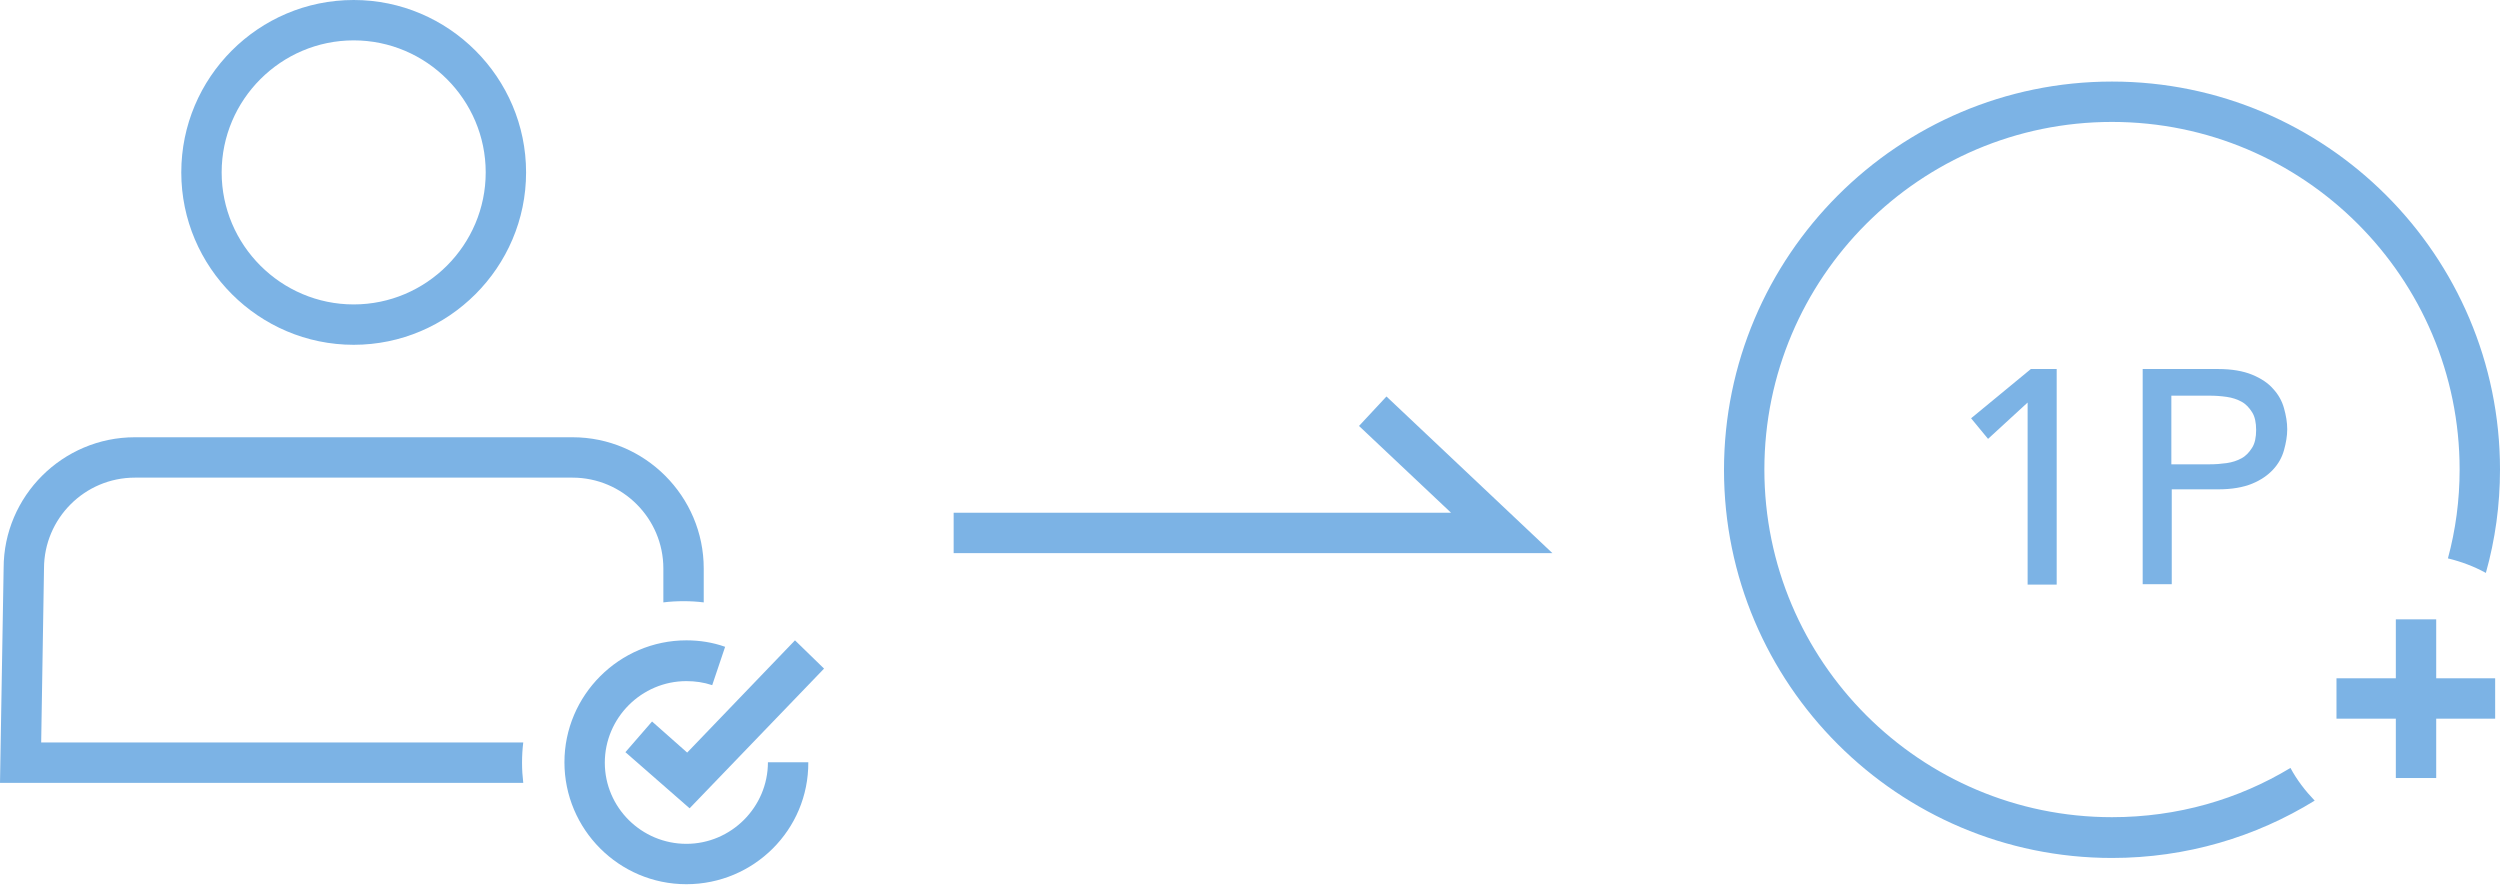
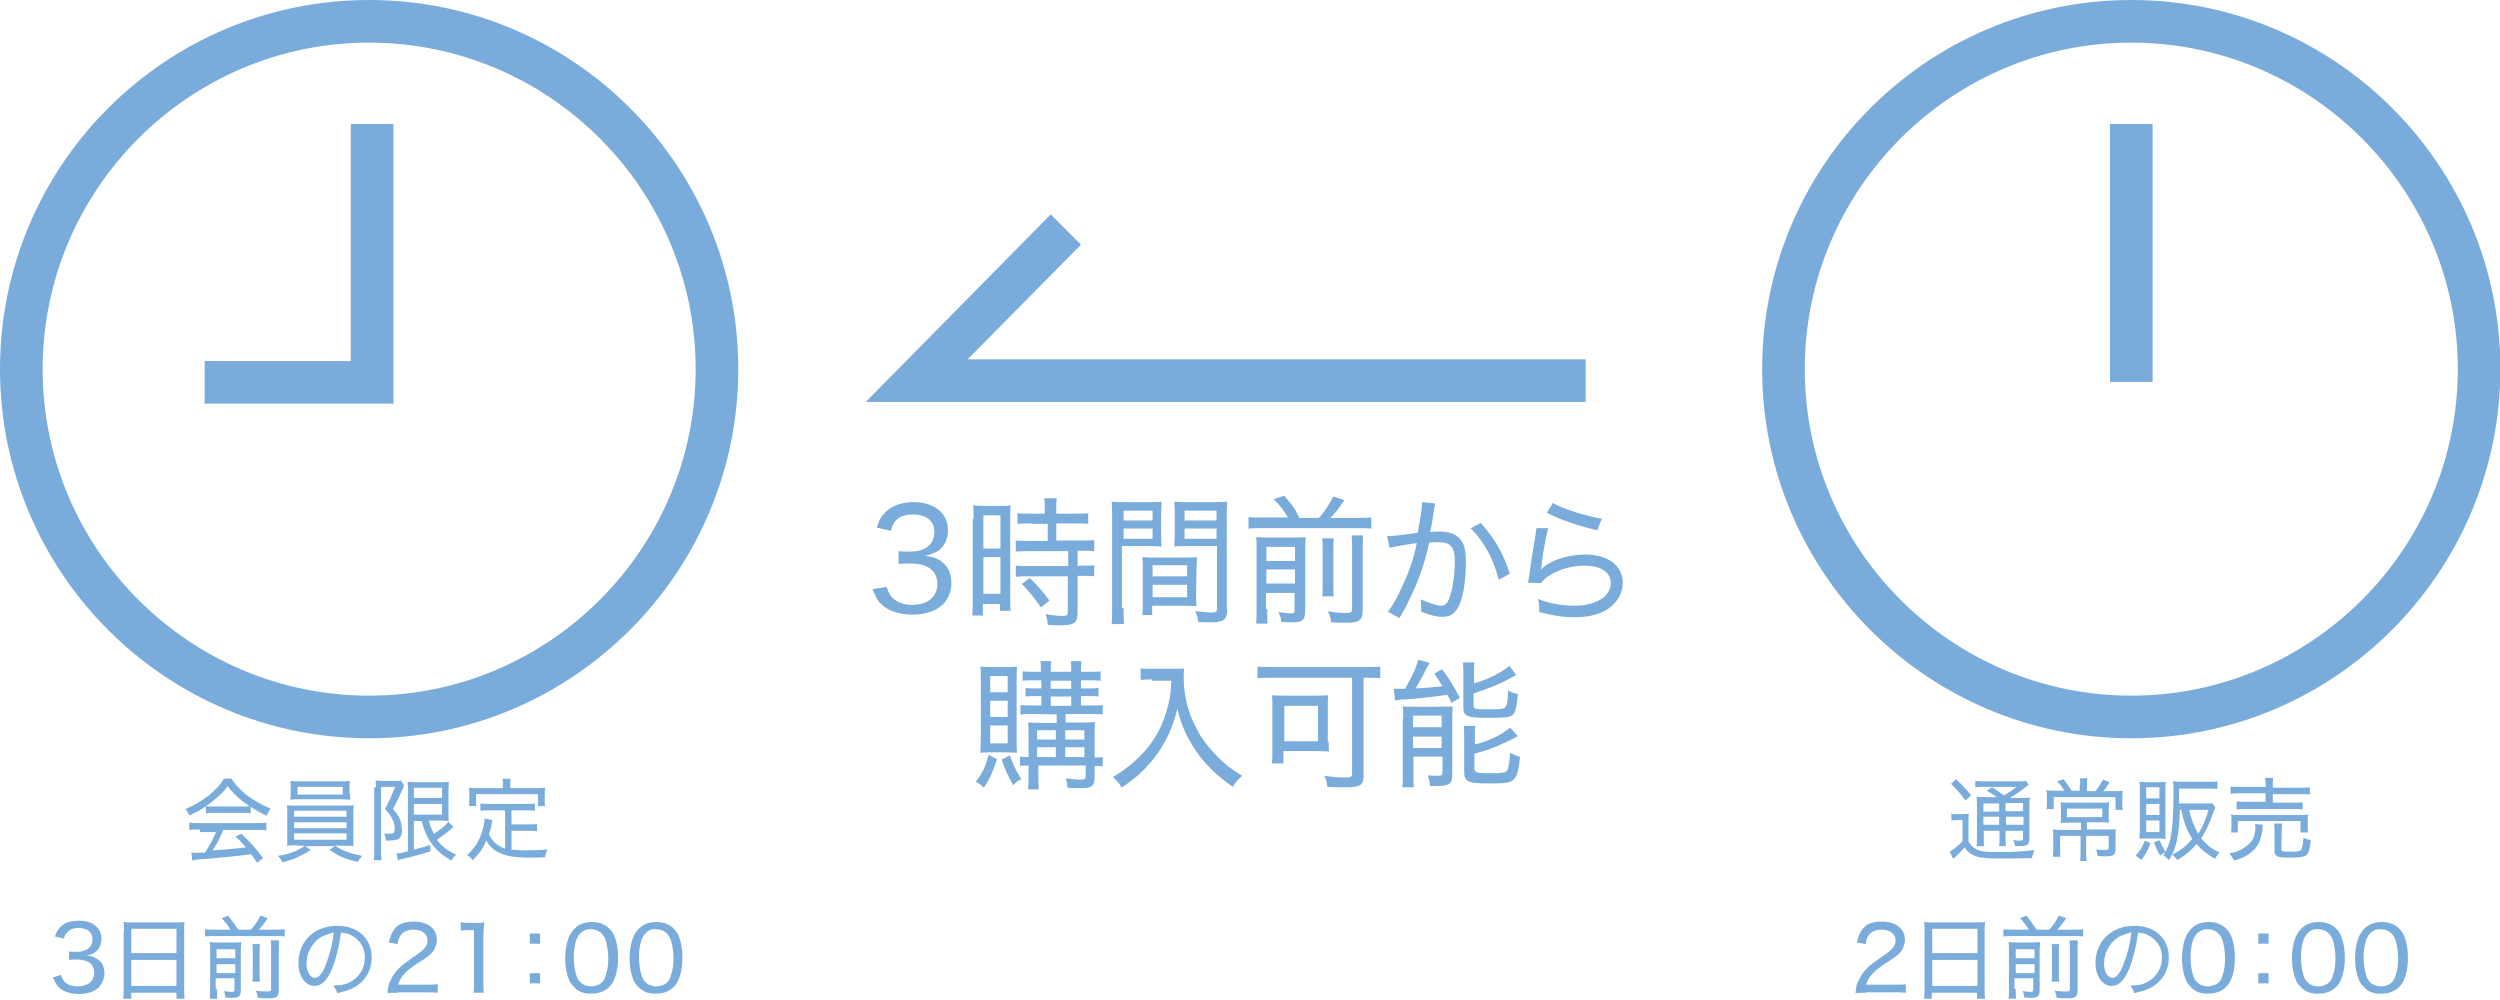
- <svg xmlns="http://www.w3.org/2000/svg" version="1.1" id="レイヤー_1" x="0px" y="0px" width="619.2px" height="219px" viewBox="0 0 619.2 219" style="enable-background:new 0 0 619.2 219;" xml:space="preserve">
+ <svg xmlns="http://www.w3.org/2000/svg" version="1.1" id="レイヤー_1" x="0px" y="0px" width="586.5px" height="234.4px" viewBox="0 0 586.5 234.4" style="enable-background:new 0 0 586.5 234.4;" xml:space="preserve">
  <style type="text/css">
- 	.st0{fill:#7CB3E5;}
+ 	.st0{fill:#7AACDB;}
</style>
-   <g id="app_x5F_tutorial">
- </g>
  <g>
+     <path class="st0" d="M500,173.2c-47.7,0-86.6-38.8-86.6-86.6C413.4,38.8,452.2,0,500,0s86.6,38.8,86.6,86.6   C586.5,134.3,547.7,173.2,500,173.2z M500,10c-42.2,0-76.6,34.4-76.6,76.6s34.4,76.6,76.6,76.6s76.6-34.4,76.6-76.6   S542.2,10,500,10z" />
+     <g>
+       <path class="st0" d="M86.6,173.2C38.8,173.2,0,134.3,0,86.6C0,38.8,38.8,0,86.6,0s86.6,38.8,86.6,86.6    C173.2,134.3,134.3,173.2,86.6,173.2z M86.6,10C44.4,10,10,44.4,10,86.6s34.4,76.6,76.6,76.6s76.6-34.4,76.6-76.6    S128.8,10,86.6,10z" />
+       <polygon class="st0" points="92.3,94.7 48,94.7 48,84.7 82.3,84.7 82.3,29.1 92.3,29.1   " />
+     </g>
+     <rect x="495" y="29.1" class="st0" width="10" height="60.5" />
    <g>
      <g>
-         <path class="st0" d="M567.3,190.2c-12.9,7.8-28,12.2-44.2,12.2c-47.5,0-86.1-38.6-86.1-86.1s38.6-86.1,86.1-86.1     s86.1,38.6,86.1,86.1c0,7.6-1,15-2.9,22c3.3,0.8,6.5,2,9.4,3.6c2.3-8.2,3.5-16.8,3.5-25.6c0-53-43.1-96.1-96.1-96.1     S427,63.4,427,116.4s43.1,96.1,96.1,96.1c18.4,0,35.6-5.2,50.2-14.2C571,195.9,568.9,193.2,567.3,190.2z" />
-         <polygon class="st0" points="618,168 603.4,168 603.4,153.4 593.4,153.4 593.4,168 578.7,168 578.7,178 593.4,178 593.4,192.7      603.4,192.7 603.4,178 618,178    " />
-         <g>
-           <g>
-             <path class="st0" d="M502.2,99.7l-9.8,9l-4.2-5.1L503,91.4h6.4v53.4h-7.2V99.7z" />
-             <path class="st0" d="M530.6,91.4h18.8c3.4,0,6.2,0.5,8.4,1.4c2.2,0.9,4,2.1,5.2,3.5c1.3,1.4,2.2,3,2.7,4.8       c0.5,1.8,0.8,3.5,0.8,5.2s-0.3,3.4-0.8,5.2c-0.5,1.8-1.4,3.4-2.7,4.8c-1.3,1.4-3,2.6-5.2,3.5c-2.2,0.9-5,1.4-8.4,1.4h-11.5       v23.5h-7.2V91.4z M537.8,115h9.5c1.4,0,2.8-0.1,4.2-0.3c1.4-0.2,2.6-0.6,3.7-1.2c1.1-0.6,1.9-1.5,2.6-2.6c0.7-1.1,1-2.6,1-4.4       s-0.3-3.3-1-4.4c-0.7-1.1-1.5-2-2.6-2.6c-1.1-0.6-2.3-1-3.7-1.2c-1.4-0.2-2.8-0.3-4.2-0.3h-9.5V115z" />
-           </g>
-         </g>
+         <path class="st0" d="M208,137.7c0.5,1.6,1,2.3,1.9,3c1.1,0.8,2.5,1.2,4.1,1.2c3.7,0,5.9-1.9,5.9-4.9c0-3.1-2.2-4.8-6.4-4.8     c-1,0-1.8,0-2.7,0.1v-3c0.8,0.1,1.6,0.1,2.6,0.1c2,0,3.5-0.4,4.6-1.5c0.8-0.8,1.2-1.9,1.2-3.1c0-2.6-1.9-4.1-5-4.1     c-1.9,0-3.3,0.5-4.2,1.6c-0.4,0.5-0.7,1.1-1,2.2l-3.3-0.7c0.5-1.8,1-2.6,1.9-3.5c1.5-1.6,3.8-2.5,6.7-2.5c4.9,0,8.1,2.6,8.1,6.6     c0,2-0.8,3.8-2.3,4.8c-0.8,0.5-1.5,0.8-3.1,1.2c2.3,0.3,3.5,0.8,4.6,2c1.1,1.1,1.6,2.6,1.6,4.5c0,1.8-0.7,3.5-1.9,4.8     c-1.6,1.6-4.1,2.5-7.2,2.5c-3.4,0-6-1-7.6-2.7c-0.8-0.8-1.1-1.6-1.8-3.3L208,137.7z" />
+         <path class="st0" d="M228.4,121.7c0-1.4,0-2.3-0.1-3.1c0.7,0,0.7,0,3,0.1h2.9c1.6,0,2.2,0,2.9-0.1c-0.1,0.8-0.1,1.2-0.1,3.3V140     c0,1.6,0,2.5,0.1,3.3h-2.5v-1.6h-4v2.7h-2.5c0.1-1,0.1-2.2,0.1-3.5v-19.1H228.4z M230.7,128.7h4v-7.8h-4V128.7z M230.7,139.3h4     v-8.6h-4V139.3z M242,122.8c-1.1,0-2.5,0-3.3,0.1v-2.5c0.8,0.1,1.8,0.1,3.1,0.1h3.3v-1c0-1,0-1.8-0.1-2.6h2.9     c-0.1,0.8-0.1,1.5-0.1,2.6v1h4.4c1.4,0,2.3,0,3.1-0.1v2.5c-0.8-0.1-1.9-0.1-3.1-0.1h-4.4v4h5.5c1.5,0,2.6,0,3.4-0.1v2.6     c-1-0.1-1.8-0.1-3.1-0.1h-0.8v3.5h0.8c1.5,0,2.5,0,3.1-0.1v2.6c-0.8-0.1-1.8-0.1-3.1-0.1h-0.8v8.7c0,2.3-0.8,2.9-4.1,2.9     c-0.5,0-0.8,0-2.9-0.1c0-1-0.3-1.8-0.5-2.5c1.1,0.1,2.6,0.4,3.7,0.4c1.2,0,1.5-0.1,1.5-0.8v-8.5h-8.9c-1.2,0-2.3,0-3.3,0.1v-2.6     c0.8,0.1,1.8,0.1,3.4,0.1h8.9v-3.5h-8.9c-1.4,0-2.3,0-3.4,0.1v-2.6c0.8,0.1,1.9,0.1,3.4,0.1h4.1v-4H242V122.8z M244.2,142.5     c-1.6-2.3-2.7-3.7-4.5-5.5l1.9-1.4c1.8,1.8,3,3.1,4.6,5.3L244.2,142.5z" />
+         <path class="st0" d="M263.6,142.6c0,1.9,0,2.9,0.1,3.8h-2.9c0.1-1,0.1-1.9,0.1-3.8v-21.2c0-1.6,0-2.6-0.1-3.7     c1,0.1,1.8,0.1,3.4,0.1h5c1.6,0,2.5,0,3.3-0.1c0,1-0.1,1.8-0.1,3.1v4.4c0,1.4,0,2.2,0.1,3c-1,0-1.9-0.1-3.3-0.1h-6v14.5H263.6z      M263.6,122.1h6.8v-2.3h-6.8V122.1z M263.6,126.4h6.8V124h-6.8V126.4z M280.6,139.2c0,1.2,0,2,0.1,3c-1,0-1.9-0.1-3.3-0.1h-7.1     v2.2H268c0.1-1,0.1-1.8,0.1-3.1v-7.5c0-1.1,0-2-0.1-3c1,0.1,1.8,0.1,3.3,0.1h6.4c1.5,0,2.2,0,3.1-0.1c0,0.8-0.1,1.8-0.1,3     L280.6,139.2L280.6,139.2z M270.4,135.2h8.1v-2.6h-8.1V135.2z M270.4,140.1h8.1v-2.9h-8.1V140.1z M287.9,143c0,2.3-0.8,3-3.7,3     c-0.7,0-2.5,0-3.1-0.1c-0.1-1.1-0.3-1.6-0.7-2.5c1.6,0.1,2.9,0.3,3.5,0.3c1.4,0,1.6-0.1,1.6-1v-14.6h-6.7c-1.2,0-2.5,0-3.3,0.1     c0-1,0.1-1.8,0.1-3v-4.4c0-1.1,0-2.2-0.1-3.1c1,0.1,1.6,0.1,3.3,0.1h5.7c1.6,0,2.5,0,3.4-0.1c-0.1,1.4-0.1,2.2-0.1,3.5V143z      M277.9,122.1h7.5v-2.3h-7.5V122.1z M277.9,126.4h7.5V124h-7.5V126.4z" />
+         <path class="st0" d="M302.1,121.3c-1-1.6-1.6-2.5-3.3-4.2l2.5-0.8c2.2,2.6,2.5,3,3.5,5.2h4.6c1.5-1.6,2.3-3,3.4-5l2.6,0.8     c-1.2,1.8-2.3,3.3-3.3,4.2h6.3c1.5,0,2.5,0,3.3-0.1v2.6c-1-0.1-1.9-0.1-3.3-0.1h-22.2c-1.5,0-2.3,0-3.3,0.1v-2.7     c1.1,0.1,1.1,0.1,3.3,0.1H302.1z M297.3,142.9c0,1.8,0,2.6,0.1,3.4h-2.7c0.1-1,0.1-1.9,0.1-3.5v-13.9c0-1.6,0-2-0.1-2.9     c1.1,0.1,1.9,0.1,3.1,0.1h5.5c1.8,0,2.3,0,3-0.1c0,0.8-0.1,1.6-0.1,3.4v13.9c0,2.2-0.7,2.7-3,2.7c-0.7,0-1.6,0-2.6-0.1     c-0.1-1.1-0.3-1.4-0.7-2.3c1.1,0.1,2,0.3,2.7,0.3c1,0,1.1-0.1,1.1-0.8v-4H297v3.8H297.3z M303.8,131.6v-3.3h-6.7v3.3H303.8z      M303.8,136.9v-3.3h-6.7v3.3H303.8z M312.9,126.4c-0.1,0.8-0.1,1.4-0.1,3.1v6.7c0,2.3,0,2.9,0.1,3.7h-2.7     c0.1-0.8,0.1-1.4,0.1-3.7v-6.8c0-1.6,0-2.2-0.1-3.1h2.7V126.4z M319.8,125.4c-0.1,0.8-0.1,1.8-0.1,3.5V143c0,2.5-0.8,3.1-3.7,3.1     c-1,0-2,0-3.7-0.1c-0.1-1-0.3-1.6-0.8-2.6c1.8,0.3,3,0.4,4.2,0.4c1.2,0,1.5-0.1,1.5-1V129c0-1.9,0-2.5-0.1-3.4h2.7V125.4z" />
+         <path class="st0" d="M325.4,125.8c1.2,0,4.5-0.4,7.2-0.8c0.5-2.7,1-5.6,1-6.8c0,0,0-0.3,0-0.4l3.1,0.3c-0.1,0.7-0.3,1.2-0.5,3     c-0.1,0.8-0.5,3-0.7,3.7c0.8,0,1.2-0.1,2-0.1c2.2,0,3.7,0.4,4.8,1.5c1.1,1.1,1.6,2.6,1.6,5.5c0,5.2-0.8,9.6-2.3,11.5     c-0.8,1.1-1.8,1.5-3.3,1.5c-1.4,0-2.9-0.4-4.9-1.2c0-0.5,0-0.7,0-1.1c0-0.7,0-1.1-0.1-1.8c1.8,0.8,3.7,1.5,4.8,1.5     c0.8,0,1.4-0.5,1.8-1.5c0.8-1.9,1.4-5.3,1.4-9c0-3.3-1-4.4-3.8-4.4c-0.7,0-1.2,0-2.2,0.1c-1.2,5.3-2.6,9.3-4.8,13.6     c-0.4,1-1.1,2.3-2.2,4.1l-2.7-1.5c1-1.2,2.3-3.5,3.4-6c1.5-3.3,2.5-5.9,3.4-10.1c-3.5,0.5-4.9,0.8-6.4,1.1L325.4,125.8z      M347.4,122.7c3.3,3.7,5.3,7.2,6.8,11.9l-2.6,1.4c-1.2-4.8-3.4-8.9-6.6-12.1L347.4,122.7z" />
+         <path class="st0" d="M363.2,123.9c-0.4,1.5-1.1,4.8-1.6,9c0,0.4-0.1,0.4-0.1,0.8l0,0c0.4-0.5,0.7-0.7,1.1-1     c2.2-1.6,5.7-2.6,9.4-2.6c5.2,0,8.7,2.6,8.7,6.6c0,2.3-1.2,4.5-3.1,5.9c-2,1.5-4.8,2.2-8.2,2.2c-2.9,0-4.5-0.3-8.3-1.2     c0-0.1,0-0.3,0-0.4v-0.4c0-0.7,0-1.2-0.3-2.3c2.7,1.1,5.7,1.6,8.6,1.6c5,0,8.5-2.2,8.5-5.3c0-2.5-2.3-4.1-6.1-4.1     c-3.3,0-6.6,1-8.9,2.7c-0.5,0.4-0.8,0.7-1.4,1.4l-3-0.1c0.1-0.5,0.1-0.8,0.3-1.9c0.3-2.5,0.8-5.5,1.4-9.1     c0.1-0.8,0.1-1.2,0.3-1.8L363.2,123.9z M364.3,118c2.3,1.4,7.9,3.1,11.5,3.7l-1.1,2.7c-3.3-0.8-4.6-1.2-6.6-1.9     c-2.3-0.8-2.3-0.8-5.2-2.2L364.3,118z" />
      </g>
      <g>
-         <polygon class="st0" points="384.5,137 236.2,137 236.2,127 359.4,127 336.6,105.5 343.4,98.2    " />
+         <path class="st0" d="M233.9,178.1c-1,3-1.6,4.5-3.1,6.7c-0.8-0.8-1.1-1-1.9-1.4c1.6-2,2.3-3.5,3-6.3L233.9,178.1z M232.5,176.5     c-1.1,0-1.8,0-2.5,0.1c0-0.7,0.1-1.9,0.1-3.4v-13.4c0-1.5,0-2.5-0.1-3.4c0.8,0,1.5,0.1,2.6,0.1h3.4c1.1,0,1.8,0,2.6-0.1     c0,0.7-0.1,1.2-0.1,3.1v13.8c0,1.9,0,2.6,0.1,3.3c-0.7,0-1.4-0.1-2.5-0.1H232.5z M232.3,162.4h4.1v-3.8h-4.1V162.4z M232.3,168.2     h4.1v-3.8h-4.1V168.2z M232.3,174.4h4.1v-4.2h-4.1V174.4z M236.9,177.2c0.8,2.3,1.5,3.7,2.7,5.6c-0.7,0.3-1,0.5-1.9,1.4     c-1.2-2.2-1.9-3.5-2.7-6L236.9,177.2z M242.4,167.5c-1.4,0-2,0-3,0.1v-2.2c0.8,0.1,1.5,0.1,3,0.1h1.9v-2.2h-1.1     c-1.1,0-1.9,0-2.6,0.1v-2c0.8,0.1,1.2,0.1,2.6,0.1h1.1v-1.9h-1.8c-1.1,0-1.9,0-2.6,0.1v-2.2c0.8,0.1,1.4,0.1,2.7,0.1h1.6     c0-1.2,0-1.8-0.1-2.5h2.5c-0.1,0.5-0.1,1.2-0.1,2.5h4.8c0-1.5,0-1.9-0.1-2.5h2.5c-0.1,0.7-0.1,1.4-0.1,2.5h2c1.2,0,2,0,2.6-0.1     v2.2c-1-0.1-1.5-0.1-2.6-0.1h-2v1.9h1.5c1.2,0,1.8,0,2.6-0.1v2c-0.7-0.1-1.5-0.1-2.6-0.1h-1.5v2.2h2.2c1.5,0,2.2,0,2.9-0.1v2.2     c-0.8-0.1-1.5-0.1-2.9-0.1H250v2h3.8c1.4,0,2.3,0,3.1-0.1c-0.1,0.5-0.1,1.6-0.1,3.1v5.2c1,0,1.4,0,1.9-0.1v2.2     c-0.7-0.1-1-0.1-1.9-0.1v2.6c0,2.2-0.7,2.6-3.3,2.6c-1.2,0-1.9,0-3.1-0.1c0-1-0.1-1.5-0.4-2.2c1.2,0.1,2.3,0.3,3.3,0.3     c1.1,0,1.4-0.1,1.4-0.8v-2.5h-11.1v1.9c0,2.2,0,2.7,0.1,3.7h-2.5c0.1-1.1,0.1-1.9,0.1-3.7v-1.9c-1,0-1.4,0-2,0.1v-2.2     c0.7,0.1,1.1,0.1,2,0.1v-5c0-1.2,0-2-0.1-3.1c1,0,1.8,0.1,3.4,0.1h3.3v-2L242.4,167.5L242.4,167.5z M247.7,171.3h-4.4v2.2h4.4     V171.3z M247.7,175.3h-4.4v2.3h4.4V175.3z M246.5,161.6h4.8v-1.9h-4.8V161.6z M246.5,165.6h4.8v-2.2h-4.8V165.6z M254.4,173.5     v-2.2h-4.5v2.2H254.4z M254.4,177.6v-2.3h-4.5v2.3H254.4z" />
+         <path class="st0" d="M270.3,159.4c-0.7,0-1.6,0-2.7,0.1v-2.7c0.8,0.1,1.4,0.1,2.6,0.1h4.6c1.5,0,2.3,0,3-0.1     c-0.1,0.8-0.1,1.5-0.1,2.2c0,4.2,1,8.2,3,11.9c1.2,2.5,2.9,4.5,5,6.7c1.8,1.8,3,2.7,5.7,4.4c-1,1-1.4,1.2-2.2,2.6     c-3.8-2.7-6.6-5.3-9-9c-1.9-2.9-3.1-5.6-4-9.3c-1.1,4.4-2.5,7.4-4.6,10.4c-2.2,3.1-4.6,5.5-8.5,8.1c-0.5-1.1-1.1-1.6-2-2.5     c3.3-2,5-3.5,7.4-6c2.5-2.9,4.2-6,5.2-9.6c0.7-2.3,1-4,1.1-7h-4.5V159.4z" />
+         <path class="st0" d="M298.5,159c-1.4,0-2.5,0-3.5,0.1v-2.7c1,0.1,2.2,0.1,3.5,0.1h21.8c1.4,0,2.6,0,3.5-0.1v2.7     c-1-0.1-2.3-0.1-3.5-0.1h-0.4v22.8c0,2.5-0.8,2.9-4.4,2.9c-1.2,0-2.5,0-4.1-0.1c-0.1-1-0.3-1.8-0.7-2.6c1.9,0.3,3.7,0.4,5,0.4     c1.2,0,1.5-0.1,1.5-1V159L298.5,159L298.5,159z M311.7,173.8c0,1.1,0,1.8,0.1,2.5c-0.7,0-1.9-0.1-2.9-0.1h-7.8v2.9h-2.7     c0.1-1,0.1-1.8,0.1-2.7v-10.4c0-1.4,0-2-0.1-2.9c0.8,0.1,1.6,0.1,3,0.1h7.1c1.4,0,2.2,0,3.1-0.1c-0.1,0.8-0.1,1.5-0.1,2.7v8.1     H311.7z M301.3,173.9h7.9v-8.3h-7.9V173.9z" />
+         <path class="st0" d="M327,161.6c0.4,0,1.2,0,1.5,0c0.1,0,0.1,0,1.1,0c1.5-2.5,2.6-4.8,3.1-6.8l2.7,0.7c-0.3,0.5-0.4,0.8-0.7,1.2     c-0.3,0.8-1.8,3.4-2.6,4.8c2.5-0.1,4.1-0.3,6.3-0.5c-1-1.6-1.1-1.8-1.9-3l1.8-1c1.6,2,2.6,3.8,4.2,6.7l-2,1.2     c-0.4-1-0.5-1.2-1-1.9c-2.6,0.4-7.8,1-10.2,1.1c-1,0-1.6,0.1-2,0.3L327,161.6z M329.2,168.7c0-1.2,0-2-0.1-3     c0.8,0.1,1.4,0.1,2.6,0.1h6.1c1.4,0,2.2,0,3-0.1c0,0.7-0.1,1.5-0.1,2.2v13.9c0,2.2-0.7,2.6-4.1,2.6c-0.3,0-0.7,0-1.1,0     c0-0.7-0.3-1.6-0.5-2.5c0.7,0.1,1.5,0.1,2.3,0.1s1.1-0.1,1.1-0.7v-3.8h-6.8v3.8c0,1.6,0,2.6,0.1,3.4h-2.7c0.1-1,0.1-1.8,0.1-3.4     v-12.7H329.2z M331.5,170.6h6.7v-2.7h-6.7V170.6z M331.5,175.5h6.7v-2.7h-6.7V175.5z M345.8,160.3c3.1-0.8,6.4-2.5,8.3-4.1     l1.6,2.2c-0.7,0.3-0.7,0.3-1.9,1c-2.3,1.2-4.8,2.2-8.1,3.3v2.7c0,1,0.3,1,3.1,1c3,0,3.8,0,4.2-0.4c0.5-0.3,0.7-1.1,0.8-4     c0.8,0.4,1.5,0.7,2.3,0.8c-0.3,2.9-0.5,4.1-1.1,4.8c-0.5,0.7-1.9,0.8-6.1,0.8c-4.6,0-5.6-0.4-5.6-2.3v-7.8c0-1.2,0-2-0.1-2.9h2.7     c-0.1,0.7-0.1,1.5-0.1,2.7v2.2H345.8z M345.8,174.7c3.4-0.8,6.3-2.2,8.5-4l1.8,2c-1.2,0.7-4.1,2-5.2,2.5c-1.8,0.7-3,1.1-5,1.6     v3.5c0,0.7,0.3,0.8,1,1c0.7,0.1,1.4,0.1,2.9,0.1c2.5,0,3.4-0.1,3.8-0.7c0.3-0.4,0.5-1.9,0.7-4.1c0.7,0.4,1.5,0.7,2.3,1     c-0.3,3.1-0.7,4.4-1.4,5.2c-0.8,0.8-1.9,1-5.6,1c-3.1,0-4.2-0.1-5-0.5c-0.8-0.4-1.1-1-1.1-2v-8.1c0-1.6,0-2.2-0.1-2.9h2.7     c-0.1,0.7-0.1,1.2-0.1,2.9V174.7z" />
      </g>
    </g>
    <g>
-       <path class="st0" d="M129.3,188.9c0-1.7,0.1-3.4,0.3-5H10.2l0.7-43.1c0-12.4,10.1-22.5,22.5-22.5h108.4    c12.4,0,22.5,10.1,22.5,22.5v8.4c1.6-0.2,3.3-0.3,5-0.3c1.7,0,3.4,0.1,5,0.3v-8.4c0-17.9-14.6-32.5-32.5-32.5H33.4    c-17.9,0-32.5,14.6-32.5,32.4L0,193.9h129.6C129.4,192.2,129.3,190.6,129.3,188.9z" />
-       <g>
-         <path class="st0" d="M87.6,85.4c-23.5,0-42.7-19.2-42.7-42.7C44.9,19.2,64,0,87.6,0c23.5,0,42.7,19.2,42.7,42.7     C130.3,66.2,111.1,85.4,87.6,85.4z M87.6,10c-18,0-32.7,14.7-32.7,32.7s14.7,32.7,32.7,32.7s32.7-14.7,32.7-32.7     S105.6,10,87.6,10z" />
-       </g>
-       <g>
-         <g>
-           <path class="st0" d="M170,219c-16.7,0-30.2-13.6-30.2-30.2s13.6-30.2,30.2-30.2c3.3,0,6.5,0.5,9.6,1.6l-3.2,9.5      c-2.1-0.7-4.2-1-6.4-1c-11.1,0-20.2,9.1-20.2,20.2S158.9,209,170,209c11.1,0,20.2-9.1,20.2-20.2h10      C200.3,205.5,186.7,219,170,219z" />
-         </g>
-         <g>
-           <polygon class="st0" points="170.8,200.2 154.9,186.3 161.5,178.7 170.2,186.4 196.9,158.6 204.1,165.6     " />
-         </g>
-       </g>
+       <path class="st0" d="M457.6,190.9c0.5,0.1,0.8,0.1,1.5,0.1h1.1c0.6,0,1.1,0,1.7-0.1c-0.1,0.7-0.1,1.2-0.1,2.2v4.3    c0.5,0.8,0.8,1.3,1.8,1.8c0.8,0.5,2.2,0.7,4.8,0.7c3.4,0,6.1-0.1,8.9-0.5c-0.2,0.6-0.5,1.2-0.6,1.9c-2.2,0.1-5,0.1-7.1,0.1    c-4.1,0-5.6-0.2-6.9-0.9c-0.7-0.4-1.2-0.8-1.8-1.7c-0.7,0.8-0.8,0.9-1.4,1.5c-0.4,0.4-0.5,0.4-0.7,0.7c-0.2,0.2-0.4,0.2-0.6,0.5    l-0.8-1.7c0.7-0.4,1.9-1.3,3-2.4v-5h-1.2c-0.6,0-0.9,0-1.4,0.1v-1.8H457.6z M458.9,182.8c1.4,1.3,2.4,2.4,3.5,3.8l-1.3,1.2    c-1.1-1.5-2-2.6-3.4-3.9L458.9,182.8z M468.7,187.2c-0.7-0.6-1.8-1.2-2.6-1.7l1.2-0.8c1.1,0.6,1.5,0.9,2.8,1.9    c1.3-0.7,1.9-1.2,3-2h-7.6c-0.9,0-1.5,0-2.1,0.1v-1.5c0.6,0.1,1.2,0.1,2.4,0.1h7.3c1.3,0,1.8,0,2.2-0.1l0.7,0.9    c-0.2,0.1-0.4,0.2-0.6,0.4c-1.5,1.2-2.5,1.9-3.9,2.7h2.5c1.2,0,1.8,0,2.2-0.1c-0.1,0.6-0.1,1.3-0.1,2.6v6.9c0,1.5-0.4,1.9-2.2,1.9    c-0.2,0-0.2,0-1.2,0c-0.1-0.6-0.1-0.9-0.4-1.4c0.7,0.1,1.1,0.1,1.8,0.1c0.4,0,0.5-0.1,0.5-0.6v-1.7h-4.1v1.2c0,1.2,0,1.8,0.1,2.4    H469c0.1-0.6,0.1-1.3,0.1-2.4v-1.2h-3.7v1.4c0,1.2,0,1.8,0.1,2.2h-1.8c0.1-0.6,0.1-1.2,0.1-2.2v-6.9c0-1.3,0-1.8-0.1-2.5    c0.6,0.1,1.3,0.1,2.4,0.1h2.6V187.2z M465.3,188.5v1.9h3.7v-1.9H465.3z M465.3,193.5h3.7v-1.9h-3.7V193.5z M470.5,190.3h4.1v-1.9    h-4.1V190.3z M474.7,191.6h-4.1v1.9h4.1V191.6z" />
+       <path class="st0" d="M488,184.1c0-0.6,0-1.1-0.1-1.5h1.8c-0.1,0.5-0.1,0.9-0.1,1.5v1.5h2c0.7-0.9,1.2-1.7,1.8-2.7l1.5,0.6    c-0.7,1.2-0.9,1.5-1.5,2.1h2.2c1.2,0,1.8,0,2.4-0.1c-0.1,0.6-0.1,1.1-0.1,2v1.2c0,0.5,0,0.9,0.1,1.3h-1.7v-3h-14.5v2.8h-1.7    c0.1-0.5,0.1-0.9,0.1-1.4v-1.2c0-0.7,0-1.2-0.1-1.8c0.6,0.1,1.2,0.1,2.1,0.1h2.1c-0.5-0.8-0.9-1.4-1.7-2.2l1.5-0.5    c0.8,1.1,1.3,1.7,1.9,2.7h1.9V184.1z M485.3,193c-0.8,0-1.4,0-1.9,0.1c0.1-0.5,0.1-0.7,0.1-1.8v-1.4c0-0.7,0-1.2-0.1-1.7    c0.6,0.1,1.3,0.1,2,0.1h7.4c0.8,0,1.4,0,2-0.1c0,0.5-0.1,0.9-0.1,1.7v1.3c0,1.1,0,1.4,0.1,1.8c-0.6-0.1-1.3-0.1-2.1-0.1h-3.1v1.7    h4.8c1.1,0,1.7,0,2-0.1c-0.1,0.5-0.1,1.1-0.1,1.9v2.8c0,1.3-0.5,1.7-2.2,1.7c-0.6,0-0.9,0-2-0.1c-0.1-0.7-0.1-0.9-0.4-1.5    c0.8,0.1,1.7,0.1,2.1,0.1c0.7,0,0.9-0.1,0.9-0.5v-2.8h-5.3v3.7c0,0.9,0,1.5,0.1,2.2H488c0.1-0.7,0.1-1.3,0.1-2.2v-3.7h-4.8v2.8    c0,1.1,0,1.7,0.1,2.1h-1.8c0.1-0.6,0.1-1.3,0.1-2.1v-2.5c0-0.7,0-1.3-0.1-1.8c0.6,0.1,1.2,0.1,2,0.1h4.6V193H485.3z M484.9,189.7    v2h8.3v-2H484.9z" />
+       <path class="st0" d="M504.5,197.8c-0.7,1.9-1.2,2.7-2.2,4c-0.4-0.5-0.7-0.7-1.3-1.1c1.2-1.2,1.5-1.9,2.2-3.5L504.5,197.8z     M503.6,196.7c-0.9,0-1.3,0-1.7,0.1c0-0.6,0.1-1.3,0.1-2v-9.5c0-0.7,0-1.4-0.1-1.9c0.6,0,1.1,0.1,1.9,0.1h2.5c1.1,0,1.3,0,1.8-0.1    c-0.1,0.5-0.1,0.7-0.1,1.8v9.7c0,0.9,0,1.4,0.1,1.9c-0.6,0-0.9-0.1-1.7-0.1H503.6z M503.5,187.3h3.1v-2.6h-3.1V187.3z     M503.5,191.2h3.1v-2.6h-3.1V191.2z M503.5,195.2h3.1v-2.7h-3.1V195.2z M506.6,197.1c0.6,1.3,0.9,1.9,1.4,2.7    c-0.6,0.4-0.8,0.6-1.2,0.9c-0.6-0.8-0.8-1.4-1.5-3.1L506.6,197.1z M511.4,190c-0.2,6.1-0.8,9.1-2.6,11.8c-0.5-0.6-0.7-0.7-1.3-1.2    c1.8-2.5,2.4-5.7,2.4-14.7c0-1.2,0-1.8-0.1-2.6c0.7,0.1,1.4,0.1,2.2,0.1h6.1c0.9,0,1.7,0,2.1-0.1v1.8c-0.6-0.1-1.2-0.1-2.1-0.1    h-6.9v3.5h5.9c0.8,0,1.4,0,1.8-0.1l0.8,0.9c-0.1,0.4-0.1,0.4-0.6,1.7c-0.8,2.4-1.7,4.1-2.7,5.7c1.2,1.4,2.5,2.5,4.3,3.3    c-0.5,0.5-0.7,0.9-1.1,1.5c-1.9-1.2-3.1-2.1-4.3-3.5c-1.4,1.7-2.6,2.6-4.5,3.8c-0.4-0.6-0.7-0.9-1.2-1.3c2.1-1.1,3.3-2,4.7-3.7    c-1.3-2-2-4-2.6-6.9L511.4,190L511.4,190z M513.6,190c0.4,2.1,1.1,3.8,2.1,5.6c1.1-1.7,1.7-3.1,2.4-5.6H513.6z" />
+       <path class="st0" d="M530.9,193.5c-0.1,0.4-0.1,0.5-0.1,0.9c-0.1,0.9-0.4,2.2-0.7,3c-0.6,1.3-1.4,2.2-2.7,3.1    c-0.9,0.6-1.7,0.9-3.3,1.4c-0.4-0.7-0.6-1.1-1.1-1.7c1.4-0.2,2-0.5,2.8-0.9c1.2-0.7,2.2-1.5,2.7-2.4c0.4-0.7,0.6-1.8,0.6-2.6v-0.1    V194c0-0.1,0-0.5-0.1-0.7L530.9,193.5z M531.5,184.4c0-0.8,0-1.3-0.1-1.9h1.9c-0.1,0.5-0.1,0.9-0.1,1.9v0.4h6.3    c1.1,0,1.9,0,2.4-0.1v1.7c-0.6-0.1-1.4-0.1-2.4-0.1h-6.3v2h4.8c1.2,0,1.7,0,2.2-0.1v1.7c-0.7-0.1-1.2-0.1-2.2-0.1h-11.1    c-1.1,0-1.5,0-2.2,0.1V188c0.6,0.1,1.1,0.1,2.2,0.1h4.6v-2h-5.8c-1.1,0-1.7,0-2.4,0.1v-1.7c0.5,0.1,1.3,0.1,2.5,0.1h5.8v-0.4    H531.5z M523.4,195.3c0.1-0.5,0.1-0.8,0.1-1.5v-1.3c0-0.6,0-0.9-0.1-1.4c0.7,0.1,1.2,0.1,2.1,0.1h13.8c0.9,0,1.5,0,2.2-0.1    c-0.1,0.5-0.1,0.8-0.1,1.4v1.3c0,0.6,0,1.1,0.1,1.5h-1.8v-2.7h-14.7v2.7H523.4z M535.2,199.1c0,0.6,0.2,0.7,2,0.7    c1.9,0,2.4-0.1,2.7-0.5c0.2-0.4,0.4-1.2,0.5-2.8c0.5,0.2,0.9,0.5,1.7,0.6c-0.1,1.9-0.5,3-0.9,3.4c-0.5,0.5-1.4,0.7-3.9,0.7    c-3.1,0-3.7-0.2-3.7-1.7V195c0-0.9,0-1.3-0.1-1.8h1.9c-0.1,0.5-0.1,0.8-0.1,1.7L535.2,199.1L535.2,199.1z" />
+       <path class="st0" d="M437.8,232.9c-1.4,0-1.8,0-2.5,0.1c0.2-1.7,0.2-2,0.6-2.7c0.6-1.4,1.4-2.6,2.8-3.8c0.7-0.6,1.2-0.9,3.3-2.4    c2-1.4,2.7-2.2,2.7-3.5c0-1.5-1.3-2.5-3.3-2.5c-1.4,0-2.4,0.5-3,1.3c-0.4,0.6-0.6,1.1-0.7,2.1l-2.1-0.4c0.4-1.5,0.7-2.4,1.4-3.2    c0.9-1.2,2.5-1.7,4.5-1.7c3.3,0,5.4,1.7,5.4,4.3c0,0.9-0.4,2-0.9,2.7c-0.7,0.8-1.2,1.3-3.7,2.8c-2.8,1.9-3.9,3.1-4.5,5h6.6    c1.2,0,2,0,2.7-0.1v2c-0.9-0.1-1.7-0.1-2.8-0.1H437.8z" />
+       <path class="st0" d="M451.5,218.4c0-0.8,0-1.5-0.1-2.1c0.7,0.1,1.3,0.1,2.4,0.1h9.7c0.9,0,1.7,0,2.2-0.1c-0.1,0.6-0.1,1.2-0.1,2    v13.6c0,1.1,0,1.7,0.1,2.4h-1.9v-1.4h-10.6v1.4h-1.8c0.1-0.7,0.1-1.4,0.1-2.4V218.4z M453.3,223.6h10.6v-5.7h-10.6V223.6z     M453.3,231.3h10.6v-6.1h-10.6V231.3z" />
+       <path class="st0" d="M476,218.2c-0.6-1.1-1.1-1.7-2.1-2.8l1.5-0.6c1.4,1.8,1.5,2,2.4,3.3h3c0.9-1.1,1.5-1.9,2.2-3.3l1.7,0.6    c-0.7,1.2-1.5,2.1-2.1,2.7h4c0.9,0,1.5,0,2.1-0.1v1.7c-0.7-0.1-1.2-0.1-2.1-0.1h-14.5c-0.9,0-1.5,0-2.1,0.1v-1.7    c0.7,0.1,0.7,0.1,2.1,0.1h4V218.2z M472.9,232.1c0,1.2,0,1.7,0.1,2.2h-1.8c0.1-0.6,0.1-1.3,0.1-2.4v-9c0-1.1,0-1.4-0.1-1.9    c0.7,0.1,1.2,0.1,2,0.1h3.5c1.2,0,1.4,0,1.9-0.1c0,0.5-0.1,1.1-0.1,2.2v9.1c0,1.4-0.5,1.8-1.9,1.8c-0.5,0-1.1,0-1.7-0.1    c-0.1-0.7-0.1-0.9-0.4-1.5c0.7,0.1,1.3,0.2,1.8,0.2c0.6,0,0.7-0.1,0.7-0.6v-2.6h-4.4v2.5H472.9z M477.3,224.8v-2.1h-4.4v2.1H477.3    z M477.3,228.3v-2.1h-4.4v2.1H477.3z M483.1,221.5c-0.1,0.5-0.1,0.9-0.1,2v4.4c0,1.5,0,1.8,0.1,2.4h-1.8c0.1-0.6,0.1-0.9,0.1-2.4    v-4.4c0-1.1,0-1.4-0.1-2H483.1z M487.5,220.9c-0.1,0.6-0.1,1.2-0.1,2.2v9.1c0,1.7-0.5,2-2.4,2c-0.6,0-1.4,0-2.5-0.1    c-0.1-0.6-0.2-1.1-0.5-1.7c1.2,0.2,2,0.2,2.7,0.2c0.8,0,0.9-0.1,0.9-0.7v-9.1c0-1.3,0-1.7-0.1-2.2h1.9V220.9z" />
+       <path class="st0" d="M503.9,230.3c2.1-1.2,3.3-3.2,3.3-5.7c0-2.4-1.2-4.1-3.2-5.2c-0.7-0.4-1.3-0.5-2.4-0.6    c-0.4,3.1-1.2,6.3-2.1,8.5c-1.2,2.8-2.5,4-4.1,4c-2.1,0-3.8-2.2-3.8-5.4c0-2.2,0.8-4.4,2.2-5.9c1.8-1.9,4.1-2.8,7-2.8    c4.8,0,8,3,8,7.4c0,3.3-1.7,5.9-4.6,7.3c-1.1,0.5-1.9,0.7-3.5,1.1c-0.2-0.8-0.5-1.2-0.9-1.8C501.9,231.2,502.8,230.9,503.9,230.3z     M496.9,219.9c-2,1.3-3.3,3.7-3.3,6.1c0,1.9,0.8,3.4,2,3.4c0.8,0,1.7-0.9,2.5-3c0.8-2,1.7-5,1.9-7.7    C498.7,219.1,497.7,219.4,496.9,219.9z" />
+       <path class="st0" d="M514,231.6c-0.6-0.6-1.1-1.3-1.3-2c-0.6-1.5-0.8-3.2-0.8-4.8c0-2.2,0.5-4.6,1.3-5.8c1.1-1.8,2.7-2.7,5-2.7    c1.7,0,3.1,0.6,4,1.5c0.6,0.6,1.1,1.3,1.3,2c0.6,1.5,0.8,3.2,0.8,5c0,2.6-0.6,4.8-1.5,6.1c-1.1,1.5-2.7,2.2-4.7,2.2    C516.4,233.2,515.1,232.7,514,231.6z M515.4,219c-0.5,0.5-0.7,1.1-0.9,1.5c-0.4,1.2-0.6,2.6-0.6,4.1c0,1.9,0.4,3.9,0.9,5    c0.7,1.2,1.8,1.8,3.2,1.8c1.1,0,1.9-0.4,2.5-0.9c0.5-0.5,0.8-1.1,0.9-1.7c0.5-1.3,0.6-2.6,0.6-4.1c0-1.8-0.4-3.9-0.9-4.8    c-0.7-1.3-1.8-1.9-3.3-1.9C517,217.9,516.2,218.3,515.4,219z" />
+       <path class="st0" d="M532.2,221.4h-2.4V219h2.4V221.4z M529.8,230.7v-2.4h2.4v2.4H529.8z" />
+       <path class="st0" d="M539.8,231.6c-0.6-0.6-1.1-1.3-1.3-2c-0.6-1.5-0.8-3.2-0.8-4.8c0-2.2,0.5-4.6,1.3-5.8c1.1-1.8,2.7-2.7,5-2.7    c1.7,0,3.1,0.6,4,1.5c0.6,0.6,1.1,1.3,1.3,2c0.6,1.5,0.8,3.2,0.8,5c0,2.6-0.6,4.8-1.5,6.1c-1.1,1.5-2.7,2.2-4.7,2.2    C542.2,233.2,540.9,232.7,539.8,231.6z M541.3,219c-0.5,0.5-0.7,1.1-0.9,1.5c-0.4,1.2-0.6,2.6-0.6,4.1c0,1.9,0.4,3.9,0.9,5    c0.7,1.2,1.8,1.8,3.2,1.8c1.1,0,1.9-0.4,2.5-0.9c0.5-0.5,0.8-1.1,0.9-1.7c0.5-1.3,0.6-2.6,0.6-4.1c0-1.8-0.4-3.9-0.9-4.8    c-0.7-1.3-1.8-1.9-3.3-1.9C542.8,217.9,541.9,218.3,541.3,219z" />
+       <path class="st0" d="M554.6,231.6c-0.6-0.6-1.1-1.3-1.3-2c-0.6-1.5-0.8-3.2-0.8-4.8c0-2.2,0.5-4.6,1.3-5.8c1.1-1.8,2.7-2.7,5-2.7    c1.7,0,3.1,0.6,4,1.5c0.6,0.6,1.1,1.3,1.3,2c0.6,1.5,0.8,3.2,0.8,5c0,2.6-0.6,4.8-1.5,6.1c-1.1,1.5-2.7,2.2-4.7,2.2    C556.9,233.2,555.6,232.7,554.6,231.6z M556,219c-0.5,0.5-0.7,1.1-0.9,1.5c-0.4,1.2-0.6,2.6-0.6,4.1c0,1.9,0.4,3.9,0.9,5    c0.7,1.2,1.8,1.8,3.2,1.8c1.1,0,1.9-0.4,2.5-0.9c0.5-0.5,0.8-1.1,0.9-1.7c0.5-1.3,0.6-2.6,0.6-4.1c0-1.8-0.4-3.9-0.9-4.8    c-0.7-1.3-1.8-1.9-3.3-1.9C557.5,217.9,556.7,218.3,556,219z" />
+     </g>
+     <g>
+       <path class="st0" d="M54.2,182.6c1.1,1.5,1.9,2.5,3.5,3.8c1.9,1.4,3.8,2.5,5.8,3.3c-0.5,0.6-0.7,1.1-0.9,1.7c-2-0.9-4-2.2-5.8-3.5    c-1.4-1.2-2.5-2.2-3.4-3.5c-0.9,1.4-1.9,2.2-3.3,3.4c-1.9,1.5-3.5,2.6-5.7,3.5c-0.2-0.6-0.6-1.1-0.9-1.5c2.1-0.9,3.8-1.9,5.6-3.3    c1.4-1.2,2.5-2.2,3.4-3.8L54.2,182.6L54.2,182.6z M46.9,194.6c-1.1,0-1.8,0-2.5,0.1V193c0.7,0.1,1.4,0.1,2.5,0.1H60    c1.1,0,1.8,0,2.5-0.1v1.8c-0.6-0.1-1.4-0.1-2.5-0.1h-7.6c-0.9,2.1-1.5,3.2-2.5,4.8c2-0.1,5.1-0.4,7.8-0.7    c-1.1-1.2-1.4-1.7-2.5-2.5l1.4-0.7c2.4,2.2,3.7,3.8,5.1,5.7l-1.4,1.1c-0.7-1.1-0.9-1.4-1.4-2c-3.5,0.5-7.3,0.8-10.5,1.1    c-2.1,0.1-2.8,0.2-3.3,0.4l-0.2-1.9c0.4,0,0.8,0.1,1.1,0.1c0.4,0,0.4,0,2.1-0.1c1.2-1.8,1.8-3.1,2.6-4.8h-3.8V194.6z M48.2,189.1    c0.5,0.1,0.9,0.1,1.8,0.1h7c0.8,0,1.3,0,1.8-0.1v1.7c-0.5-0.1-1.1-0.1-1.8-0.1h-7c-0.6,0-1.2,0-1.7,0.1v-1.7H48.2z" />
+       <path class="st0" d="M69.7,198.3c-1.1,0-1.7,0-2.4,0.1c0.1-0.5,0.1-0.5,0.1-2.2v-5.1c0-1.1,0-1.8-0.1-2.2c0.7,0.1,1.3,0.1,2.4,0.1    h10.9c1.1,0,1.7,0,2.4-0.1c-0.1,0.5-0.1,1.2-0.1,2.2v5.1v1.2v0.4c0,0.1,0,0.4,0.1,0.7c-0.7-0.1-1.3-0.1-2.4-0.1h-2    c1.7,1.2,3.8,1.9,6.4,2.4c-0.5,0.5-0.8,0.9-1.1,1.4c-3.3-0.8-4.5-1.4-6.6-2.8l1.2-0.9h-6.9l1.3,0.9c-1.2,0.8-2,1.2-3.3,1.8    c-0.8,0.4-1.3,0.5-3.3,1.1c-0.4-0.7-0.5-0.9-1.1-1.5c2.5-0.4,4.8-1.2,6.3-2.4h-1.8V198.3z M82.1,186.1c0,0.6,0,1.1,0.1,1.5    c-0.7,0-1.4-0.1-2.4-0.1h-9.3c-0.9,0-1.7,0-2.4,0.1c0.1-0.6,0.1-0.9,0.1-1.5v-1.4c0-0.6,0-0.9-0.1-1.5c0.7,0.1,1.2,0.1,2.4,0.1    h9.2c1.2,0,1.8,0,2.4-0.1c-0.1,0.6-0.1,0.9-0.1,1.5v1.4H82.1z M69,191.6h12.3v-1.4H69V191.6z M69,194.3h12.3v-1.4H69V194.3z     M69,197h12.3v-1.5H69V197z M69.8,184.6v1.8h10.6v-1.8H69.8z" />
+       <path class="st0" d="M88.2,184.8c0-0.6,0-1.1-0.1-1.7c0.4,0,0.7,0.1,1.4,0.1h3.1c0.7,0,1.2,0,1.4-0.1l0.8,1.1    c-0.1,0.4-0.1,0.4-0.7,1.7c-0.5,1.2-1.1,2.4-1.9,3.9c1.2,1.4,1.7,2.2,1.9,3.4c0.1,0.6,0.2,1.1,0.2,1.7c0,1.2-0.5,1.9-1.2,2.1    c-0.5,0.1-1.1,0.2-1.8,0.2c-0.2,0-0.5,0-0.8,0c0-0.7-0.1-1.1-0.4-1.7c0.5,0.1,0.9,0.1,1.3,0.1c0.9,0,1.2-0.2,1.2-1.1    c0-0.7-0.1-1.5-0.5-2.2c-0.4-0.8-0.7-1.4-1.8-2.5c1.2-2.1,1.4-2.8,2.4-5.2h-3.3v15.1c0,0.8,0,1.4,0.1,2.1h-1.8    c0.1-0.6,0.1-1.2,0.1-2.1v-15H88.2z M97.1,192.4v6.9c1.9-0.5,2.5-0.6,3.8-1.1l0.1,1.5c-2.2,0.7-3.5,1.1-6.7,1.8    c-0.5,0.1-0.7,0.2-0.9,0.4l-0.4-1.7c0.6,0,1.4-0.1,2.7-0.5v-14.1c0-0.8,0-1.5-0.1-2.2c0.6,0.1,1.1,0.1,2,0.1h5.7    c1.1,0,1.5,0,2-0.1c0,0.6-0.1,1.1-0.1,2.4v4.6c0,1.3,0,1.7,0.1,2.2c-0.6,0-1.2-0.1-2-0.1h-2.7c0.4,1.4,0.6,2,1.2,3.1    c1.5-0.9,3-2.2,3.4-2.8l1.2,1.2c0,0-0.5,0.4-1.3,1.1c-0.7,0.6-1.7,1.2-2.6,1.9c1.1,1.5,2.5,2.6,4.5,3.5c-0.5,0.5-0.7,0.7-1.1,1.4    c-2.4-1.4-3.7-2.6-5-4.5c-0.9-1.4-1.4-2.7-2-4.8h-1.8V192.4z M97.1,187.2h6.6v-2.4h-6.6V187.2z M97.1,191.1h6.6v-2.5h-6.6V191.1z" />
+       <path class="st0" d="M118.3,190.1h-3.5c-0.9,0-1.5,0-2.1,0.1v-1.7c0.6,0.1,1.2,0.1,2.1,0.1h8.6c0.9,0,1.5,0,2.1-0.1v1.7    c-0.6-0.1-1.2-0.1-2.1-0.1h-3.4v3.3h4c0.9,0,1.5,0,2-0.1v1.7c-0.6-0.1-1.2-0.1-2-0.1h-4v4.4c1.1,0.1,2,0.2,3.4,0.2    c1.7,0,3.1-0.1,5-0.2c-0.2,0.6-0.4,0.9-0.5,1.8c-1.7,0.1-2.1,0.1-4.1,0.1c-5.2,0-8.2-1.2-9.7-4c-0.8,1.9-1.7,3.1-3.2,4.6    c-0.5-0.6-0.6-0.7-1.3-1.2c1.4-1.4,2.1-2.2,2.8-3.7c0.7-1.4,1.3-3.8,1.3-4.8v-0.1l1.8,0.4c-0.1,0.4-0.1,0.4-0.2,1.2    c0,0.4-0.4,1.4-0.6,2.1c0.9,1.8,1.9,2.7,3.8,3.4v-8.9H118.3z M118,184c0-0.5,0-0.8-0.1-1.3h1.9c-0.1,0.5-0.1,0.8-0.1,1.3v0.9h6    c0.8,0,1.4,0,2.2-0.1c-0.1,0.5-0.1,0.9-0.1,1.4v1.4c0,0.6,0,1.1,0.1,1.5h-1.7v-2.8h-14.5v2.8h-1.7c0.1-0.5,0.1-0.8,0.1-1.5v-1.4    c0-0.6,0-1.1-0.1-1.4c0.7,0.1,1.4,0.1,2.2,0.1h5.7C118,184.9,118,184,118,184z" />
+       <path class="st0" d="M14.3,228.7c0.4,1.1,0.6,1.5,1.2,1.9c0.7,0.6,1.7,0.8,2.7,0.8c2.4,0,3.9-1.2,3.9-3.2s-1.4-3.1-4.1-3.1    c-0.6,0-1.2,0-1.8,0.1v-2c0.5,0.1,1.1,0.1,1.7,0.1c1.4,0,2.4-0.4,3-0.9c0.5-0.5,0.8-1.2,0.8-2c0-1.7-1.2-2.7-3.3-2.7    c-1.3,0-2.1,0.4-2.7,1.1c-0.4,0.4-0.5,0.7-0.7,1.4l-2.1-0.5c0.4-1.2,0.7-1.7,1.3-2.2c0.9-1.1,2.5-1.5,4.4-1.5    c3.2,0,5.2,1.7,5.2,4.3c0,1.3-0.6,2.5-1.5,3.1c-0.6,0.4-0.9,0.6-2,0.7c1.4,0.2,2.2,0.6,3.1,1.3c0.7,0.7,1.1,1.7,1.1,3    c0,1.2-0.5,2.2-1.2,3.1c-1.1,1.1-2.7,1.7-4.7,1.7c-2.2,0-3.9-0.6-5-1.8c-0.5-0.6-0.7-1.1-1.2-2.1L14.3,228.7z" />
+       <path class="st0" d="M29.1,218.4c0-0.8,0-1.5-0.1-2.1c0.7,0.1,1.3,0.1,2.4,0.1h9.7c0.9,0,1.7,0,2.2-0.1c-0.1,0.6-0.1,1.2-0.1,2    v13.6c0,1.1,0,1.7,0.1,2.4h-1.9v-1.4H30.8v1.4h-1.9c0.1-0.7,0.1-1.4,0.1-2.4v-13.5H29.1z M30.8,223.6h10.6v-5.7H30.8V223.6z     M30.8,231.3h10.6v-6.1H30.8V231.3z" />
+       <path class="st0" d="M54.1,218.2c-0.6-1.1-1.1-1.7-2.1-2.8l1.5-0.6c1.4,1.8,1.5,2,2.4,3.3h3c0.9-1.1,1.5-1.9,2.2-3.3l1.7,0.6    c-0.7,1.2-1.5,2.1-2.1,2.7h4c0.9,0,1.5,0,2.1-0.1v1.7c-0.7-0.1-1.2-0.1-2.1-0.1H50.2c-0.9,0-1.5,0-2.1,0.1v-1.7    c0.7,0.1,0.7,0.1,2.1,0.1h3.9V218.2z M50.9,232.1c0,1.2,0,1.7,0.1,2.2h-1.8c0.1-0.6,0.1-1.3,0.1-2.4v-9c0-1.1,0-1.4-0.1-1.9    c0.7,0.1,1.2,0.1,2,0.1h3.5c1.2,0,1.4,0,1.9-0.1c0,0.5-0.1,1.1-0.1,2.2v9.1c0,1.4-0.5,1.8-1.9,1.8c-0.5,0-1.1,0-1.7-0.1    c-0.1-0.7-0.1-0.9-0.4-1.5c0.7,0.1,1.3,0.2,1.8,0.2c0.6,0,0.7-0.1,0.7-0.6v-2.6h-4.4v2.5H50.9z M55.2,224.8v-2.1h-4.4v2.1H55.2z     M55.2,228.3v-2.1h-4.4v2.1H55.2z M61,221.5c-0.1,0.5-0.1,0.9-0.1,2v4.4c0,1.5,0,1.8,0.1,2.4h-1.8c0.1-0.6,0.1-0.9,0.1-2.4v-4.4    c0-1.1,0-1.4-0.1-2H61z M65.5,220.9c-0.1,0.6-0.1,1.2-0.1,2.2v9.1c0,1.7-0.5,2-2.4,2c-0.6,0-1.4,0-2.5-0.1    c-0.1-0.6-0.2-1.1-0.5-1.7c1.2,0.2,2,0.2,2.7,0.2c0.8,0,0.9-0.1,0.9-0.7v-9.1c0-1.3,0-1.7-0.1-2.2h1.9V220.9z" />
+       <path class="st0" d="M82.3,230.3c2.1-1.2,3.3-3.2,3.3-5.7c0-2.4-1.2-4.1-3.2-5.2c-0.7-0.4-1.3-0.5-2.4-0.6    c-0.4,3.1-1.2,6.3-2.1,8.5c-1.2,2.8-2.5,4-4.1,4c-2.1,0-3.8-2.2-3.8-5.4c0-2.2,0.8-4.4,2.2-5.9c1.8-1.9,4.1-2.8,7-2.8    c4.8,0,8,3,8,7.4c0,3.3-1.7,5.9-4.6,7.3c-1.1,0.5-1.9,0.7-3.5,1.1c-0.2-0.8-0.5-1.2-0.9-1.8C80.2,231.2,81.3,230.9,82.3,230.3z     M75.2,219.9c-2,1.3-3.3,3.7-3.3,6.1c0,1.9,0.8,3.4,2,3.4c0.8,0,1.7-0.9,2.5-3s1.7-5,1.9-7.7C77.1,219.1,76.2,219.4,75.2,219.9z" />
+       <path class="st0" d="M93.4,232.9c-1.4,0-1.8,0-2.5,0.1c0.2-1.7,0.2-2,0.6-2.7c0.6-1.4,1.4-2.6,2.8-3.8c0.7-0.6,1.2-0.9,3.3-2.4    c2-1.4,2.7-2.2,2.7-3.5c0-1.5-1.3-2.5-3.3-2.5c-1.4,0-2.4,0.5-3,1.3c-0.4,0.6-0.6,1.1-0.7,2.1l-2.1-0.4c0.4-1.5,0.7-2.4,1.4-3.2    c0.9-1.2,2.5-1.7,4.5-1.7c3.3,0,5.4,1.7,5.4,4.3c0,0.9-0.4,2-0.9,2.7c-0.7,0.8-1.2,1.3-3.7,2.8c-2.8,1.9-3.9,3.1-4.5,5h6.6    c1.2,0,2,0,2.7-0.1v2c-0.9-0.1-1.7-0.1-2.8-0.1H93.4z" />
+       <path class="st0" d="M108.3,216.4c0.6,0.1,1.1,0.1,1.9,0.1h1.5c0.8,0,1.2,0,1.9-0.1c-0.1,1.3-0.2,2.4-0.2,3.5v10.5    c0,1.1,0,1.7,0.1,2.5h-2.4c0.1-0.8,0.1-1.5,0.1-2.5v-12.2h-1.1c-0.7,0-1.3,0-2,0.1v-2H108.3z" />
+       <path class="st0" d="M126.7,221.4h-2.4V219h2.4V221.4z M124.3,230.7v-2.4h2.4v2.4H124.3z" />
+       <path class="st0" d="M134.7,231.6c-0.6-0.6-1.1-1.3-1.3-2c-0.6-1.5-0.8-3.2-0.8-4.8c0-2.2,0.5-4.6,1.3-5.8c1.1-1.8,2.7-2.7,5-2.7    c1.7,0,3.1,0.6,4,1.5c0.6,0.6,1.1,1.3,1.3,2c0.6,1.5,0.8,3.2,0.8,5c0,2.6-0.6,4.8-1.5,6.1c-1.1,1.5-2.7,2.2-4.7,2.2    C137.1,233.2,135.8,232.7,134.7,231.6z M136.1,219c-0.5,0.5-0.7,1.1-0.9,1.5c-0.4,1.2-0.6,2.6-0.6,4.1c0,1.9,0.4,3.9,0.9,5    c0.7,1.2,1.8,1.8,3.2,1.8c1.1,0,1.9-0.4,2.5-0.9c0.5-0.5,0.8-1.1,0.9-1.7c0.5-1.3,0.6-2.6,0.6-4.1c0-1.8-0.4-3.9-0.9-4.8    c-0.7-1.3-1.8-1.9-3.3-1.9C137.7,217.9,136.8,218.3,136.1,219z" />
+       <path class="st0" d="M149.8,231.6c-0.6-0.6-1.1-1.3-1.3-2c-0.6-1.5-0.8-3.2-0.8-4.8c0-2.2,0.5-4.6,1.3-5.8c1.1-1.8,2.7-2.7,5-2.7    c1.7,0,3.1,0.6,4,1.5c0.6,0.6,1.1,1.3,1.3,2c0.6,1.5,0.8,3.2,0.8,5c0,2.6-0.6,4.8-1.5,6.1c-1.1,1.5-2.7,2.2-4.7,2.2    C152.3,233.2,150.9,232.7,149.8,231.6z M151.4,219c-0.5,0.5-0.7,1.1-0.9,1.5c-0.4,1.2-0.6,2.6-0.6,4.1c0,1.9,0.4,3.9,0.9,5    c0.7,1.2,1.8,1.8,3.2,1.8c1.1,0,1.9-0.4,2.5-0.9c0.5-0.5,0.8-1.1,0.9-1.7c0.5-1.3,0.6-2.6,0.6-4.1c0-1.8-0.4-3.9-0.9-4.8    c-0.7-1.3-1.8-1.9-3.3-1.9C152.8,217.9,152,218.3,151.4,219z" />
    </g>
  </g>
+   <polygon class="st0" points="372,94.3 203.1,94.3 246.5,50.3 253.6,57.4 227,84.3 372,84.3 " />
</svg>
